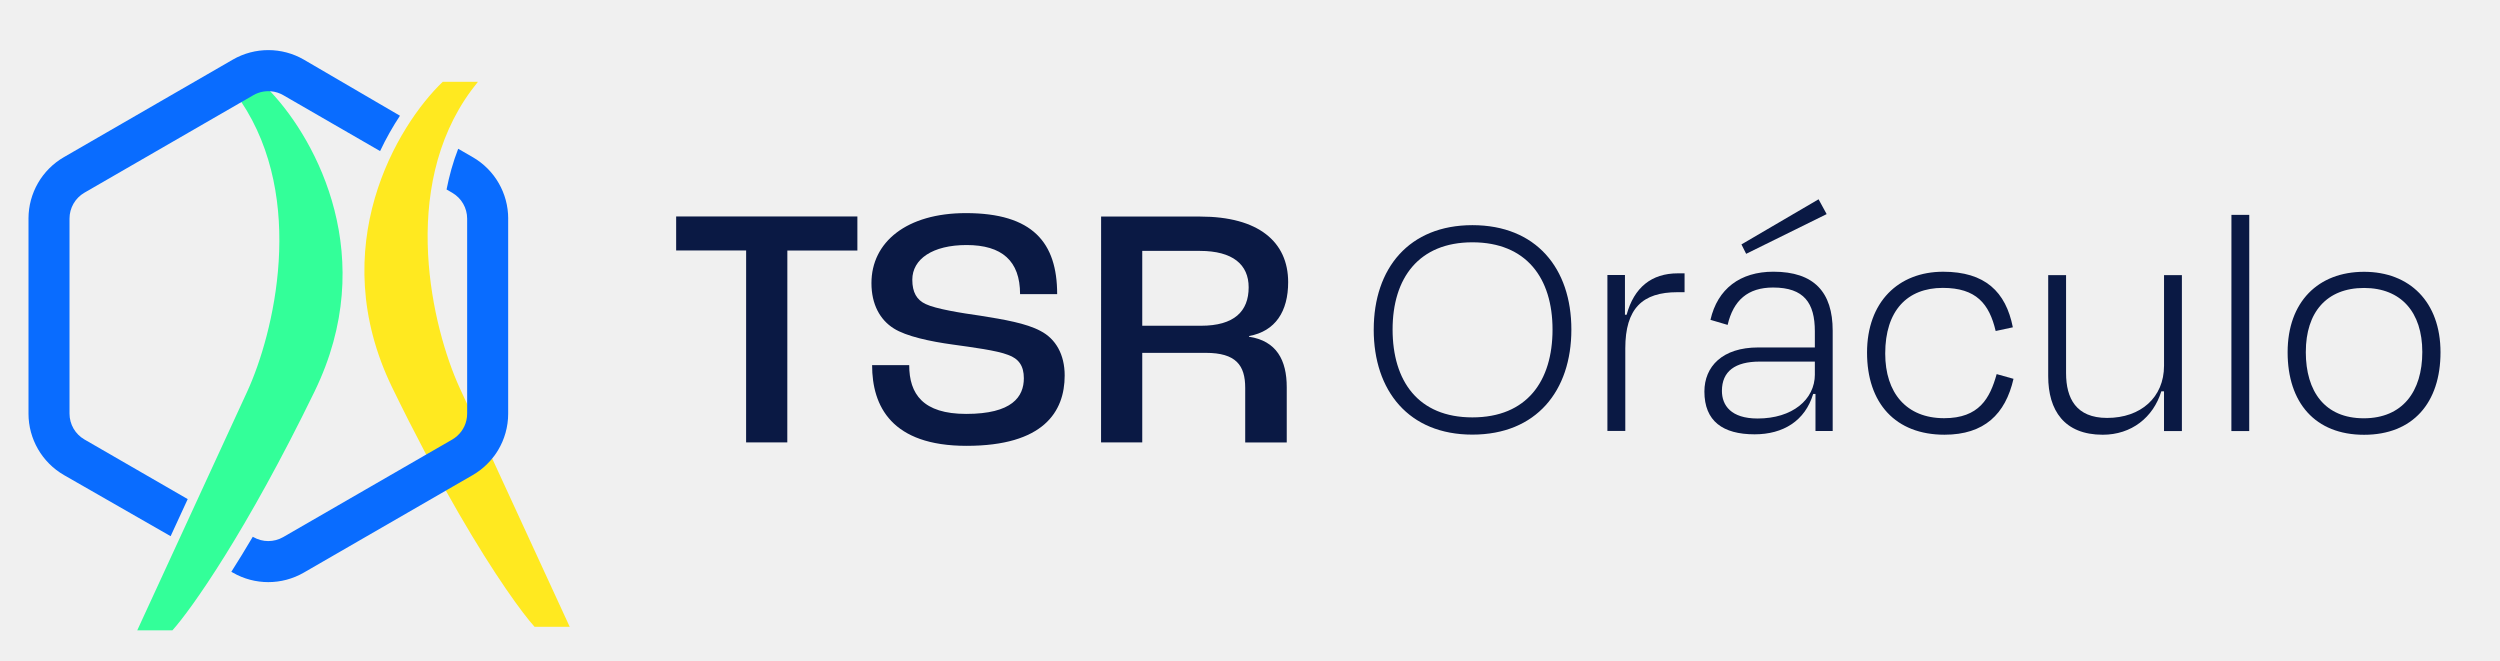
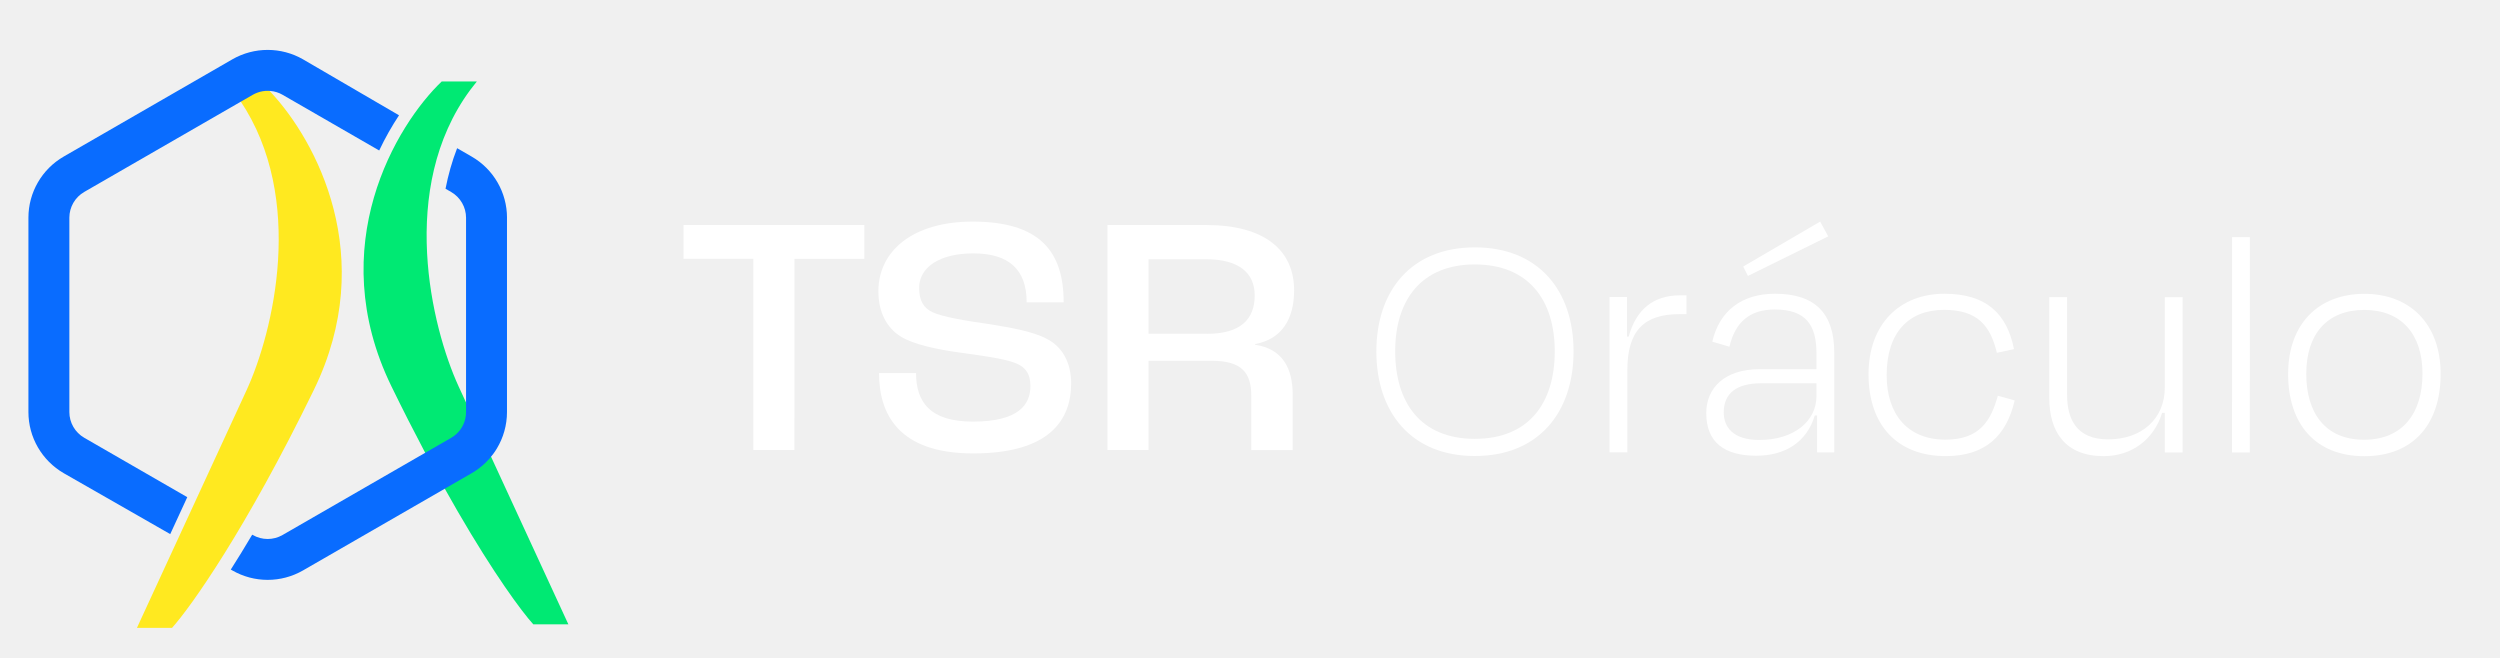
- <svg xmlns="http://www.w3.org/2000/svg" id="Camada_1" data-name="Camada 1" viewBox="0 0 1027.4 271.42">
-   <defs>
-     <style>
-       .cls-1 {
-         fill: #ffe920;
-       }
- 
-       .cls-1, .cls-2, .cls-3, .cls-4 {
-         stroke-width: 0px;
-       }
- 
-       .cls-2 {
-         fill: #096cff;
-         fill-rule: evenodd;
-       }
- 
-       .cls-3 {
-         fill: #0a1944;
-       }
- 
-       .cls-4 {
-         fill: #3f9;
-       }
-     </style>
-   </defs>
-   <g>
-     <g>
-       <path class="cls-3" d="m306.65,102.94h-28.78s0-13.97,0-13.97h74.48s0,13.98,0,13.98h-28.78s-.02,78.85-.02,78.85h-16.93s.01-78.86.01-78.86Z" />
-       <path class="cls-3" d="m358.41,150.06h15.24c0,11.85,5.64,20.04,23.41,20.04,18.9,0,23.7-7.05,23.7-14.67,0-5.08-2.11-8.04-6.49-9.59-4.66-1.83-14.67-3.11-22.71-4.24-9.31-1.27-19.18-3.39-24.26-6.63-5.64-3.53-9.17-9.88-9.17-18.62,0-16.93,14.54-28.77,38.8-28.77,27.51,0,37.52,12.14,37.52,33.3h-15.24c0-13.69-7.47-20.18-22-20.18-13.96,0-22.29,5.78-22.29,14.24,0,5.22,1.83,8.32,5.5,10.02,4.09,1.98,14.53,3.67,22.57,4.8,9.73,1.55,18.76,3.11,24.54,6.21,6.35,3.25,10.01,9.74,10.01,18.34,0,14.95-8.75,28.92-40.35,28.91-30.75,0-38.79-16.23-38.79-33.16Z" />
-       <path class="cls-3" d="m452.5,89h40.77c23.84.01,36.11,10.31,36.11,26.96,0,11.99-5.22,20.17-16.09,22.14v.28c11.28,1.7,15.52,9.6,15.51,20.74v22.71s-17.07,0-17.07,0v-22.43c0-9.31-3.8-14.39-16.21-14.39h-26.1s0,36.81,0,36.81h-16.93s.02-92.82.02-92.82Zm41.04,44.87c13.68,0,19.61-5.92,19.61-15.8,0-9.31-6.49-14.95-20.03-14.96h-23.7s0,30.75,0,30.75h24.12Z" />
-     </g>
-     <g>
-       <path class="cls-3" d="m564.55,135.42c0-25.18,14.54-42.89,40.55-42.89,26.15,0,40.68,17.72,40.67,42.91,0,25.18-14.4,43.17-40.69,43.17-26.15,0-40.54-18-40.54-43.18Zm73.48.01c0-21.17-10.79-35.84-32.93-35.85-22,0-32.8,14.66-32.8,35.83,0,21.17,10.51,36.12,32.79,36.12,22.42,0,32.94-14.94,32.94-36.11Z" />
-       <path class="cls-3" d="m660.58,177.09v-64.07s7.21,0,7.21,0v16.33s.69,0,.69,0c3.05-11.21,10.24-17.02,21.04-17.02h2.77v7.75h-2.91c-14.39,0-21.45,6.64-21.45,23.11v33.9s-7.34,0-7.34,0Z" />
-       <path class="cls-3" d="m746.11,161.89h-.97c-3.32,11.07-12.32,16.6-24.08,16.6-13.01,0-20.62-5.4-20.62-17.58,0-10.24,7.34-18.13,22.14-18.12h23.25s0-6.64,0-6.64c0-11.62-4.42-17.99-17.16-17.99-10.38,0-16.33,5.26-18.68,15.36l-7.06-2.08c2.91-12.73,12.18-19.79,25.88-19.78,16.74,0,24.35,8.45,24.35,24.22v41.24s-7.07,0-7.07,0v-15.22Zm-.28-8.03v-5.26s-22.69,0-22.69,0c-10.1,0-15.5,4.01-15.5,12.04,0,5.95,3.73,11.35,14.67,11.35,14.25,0,23.53-7.74,23.53-18.12Zm-30.16-53.42l31.69-18.54,3.32,6.09-33.08,16.32-1.94-3.87Z" />
-       <path class="cls-3" d="m798.42,118.31c-14.67,0-23.67,9.4-23.67,26.98,0,16.19,8.71,26.57,24.21,26.57,14.39,0,18.82-8.16,21.59-18.12l6.92,1.94c-3.32,14.53-12.04,22.97-28.37,22.97-20.07,0-31.83-12.88-31.82-33.77,0-20.76,12.88-33.21,31.28-33.21,17.16,0,25.74,8.17,28.64,22.84l-7.06,1.52c-2.63-11.21-8.02-17.71-21.72-17.72Z" />
-       <path class="cls-3" d="m889.33,160.81h-1.11c-3.32,10.79-12.32,17.85-24.08,17.85-15.78,0-22.42-9.97-22.41-24.08v-41.51s7.34,0,7.34,0v40.27c0,10.38,4.14,18.41,16.87,18.41,13.84,0,23.39-8.44,23.39-21.45v-37.22s7.34,0,7.34,0v64.07s-7.35,0-7.35,0v-16.33Z" />
-       <path class="cls-3" d="m924.34,177.15h-7.33s.02-88.84.02-88.84h7.33s-.02,88.84-.02,88.84Z" />
-       <path class="cls-3" d="m940.12,144.77c0-20.76,12.6-33.07,31.42-33.07,18.68,0,31.41,12.32,31.41,33.08s-11.35,33.9-31.42,33.9c-20.06,0-31.41-13.15-31.41-33.91Zm7.47-.14c0,16.33,7.88,27.26,23.8,27.27,15.91,0,24.08-10.93,24.08-27.26,0-16.33-8.71-26.29-23.93-26.3-15.36,0-23.94,9.96-23.94,26.29Z" />
-     </g>
-   </g>
-   <g>
-     <path class="cls-1" d="m234.14,257.58h-14.46c-.61-.68-1.3-1.5-2.1-2.46-6.51-7.98-18.97-25.83-34.85-54.37-2.59-4.66-5.28-9.61-8.05-14.84-4.3-8.15-8.8-17-13.46-26.57-28.16-57.87,2.09-107.93,20.74-125.73h14.46c-.94,1.15-1.85,2.32-2.72,3.5-29.89,40.57-15.91,97.99-4.82,122.24l1.56,3.39,11.19,24.29,32.5,70.56Z" />
-     <path class="cls-4" d="m129.32,160.79c-28.16,57.87-50.71,89.61-58.45,98.24h-14.46l1.26-2.75,43.99-95.5c10.82-23.65,24.39-78.84-2.68-119.18-1.49-2.24-3.11-4.42-4.86-6.56h14.46c.76.72,1.54,1.5,2.32,2.33.22.23.43.45.65.68,18.64,19.97,44.47,67.83,17.77,122.72Z" />
-     <g>
-       <path class="cls-2" d="m164.36,47.57c-2.86,4.33-5.65,9.2-8.16,14.52h0l-39.79-22.98c-1.54-.89-3.22-1.42-4.94-1.58-.35-.04-.69-.06-1.04-.06-1.47-.02-2.96.22-4.36.74-.66.23-1.31.53-1.93.89l-3.09,1.79-1.49.86-1.28.73-63.57,36.7c-3.8,2.2-6.14,6.25-6.14,10.63v80.18c0,4.38,2.34,8.43,6.14,10.62l42.43,24.5-7.02,15.24-43.84-25.12c-9.02-5.21-14.57-14.83-14.57-25.24v-80.18c0-10.41,5.55-20.04,14.57-25.24L95.69,24.49c9.02-5.2,20.13-5.2,29.15,0l39.52,23.07Z" />
-       <path class="cls-2" d="m208.84,89.82v80.18c0,5.41-1.5,10.61-4.2,15.08-.46.76-.95,1.5-1.48,2.21-.93,1.27-1.98,2.47-3.12,3.57-1.72,1.68-3.64,3.15-5.77,4.38l-8.36,4.82-1.66.96-3.4,1.97-56.02,32.34c-9.02,5.2-20.13,5.2-29.15,0l-.61-.35c2.75-4.31,5.69-9.11,8.82-14.4l.23.14c3.79,2.19,8.47,2.19,12.27,0l56.32-32.51,3.5-2.02,1.76-1.01,7.87-4.54c3-1.74,5.11-4.64,5.84-7.95.19-.87.3-1.76.3-2.67v-80.18c0-4.38-2.34-8.43-6.14-10.63l-2.32-1.34c1.1-5.65,2.66-11.26,4.78-16.73l5.98,3.45c9.02,5.2,14.57,14.83,14.57,25.24Z" />
-     </g>
-   </g>
+ <svg xmlns="http://www.w3.org/2000/svg" width="152" height="40" viewBox="0 0 152 40" fill="none">
+   <path d="M34.559 37.96H32.425C32.335 37.86 32.233 37.739 32.115 37.598C31.154 36.422 29.315 33.791 26.971 29.585C26.589 28.898 26.192 28.169 25.783 27.398C25.148 26.197 24.484 24.893 23.796 23.482C19.64 14.954 24.105 7.576 26.857 4.953H28.992C28.853 5.123 28.719 5.295 28.59 5.469C24.178 11.448 26.242 19.91 27.879 23.484L28.109 23.983L29.761 27.563L34.558 37.962L34.559 37.96Z" fill="#00E973" />
+   <path d="M19.088 23.696C14.931 32.225 11.603 36.902 10.46 38.174H8.326L8.512 37.769L15.005 23.695C16.602 20.209 18.605 12.076 14.61 6.131C14.389 5.801 14.15 5.479 13.892 5.164H16.026C16.139 5.27 16.254 5.385 16.369 5.507C16.401 5.541 16.432 5.574 16.465 5.608C19.216 8.551 23.029 15.604 19.088 23.693V23.696Z" fill="#FFE920" />
+   <path fill-rule="evenodd" clip-rule="evenodd" d="M24.26 7.011C23.837 7.649 23.426 8.366 23.055 9.15L17.182 5.764C16.955 5.633 16.707 5.554 16.453 5.531C16.401 5.525 16.351 5.522 16.299 5.522C16.082 5.519 15.863 5.554 15.656 5.631C15.559 5.665 15.463 5.709 15.371 5.762L14.915 6.026L14.695 6.153L14.506 6.26L5.123 11.669C4.562 11.993 4.217 12.59 4.217 13.236V25.052C4.217 25.698 4.562 26.294 5.123 26.617L11.386 30.228L10.35 32.474L3.879 28.772C2.548 28.004 1.728 26.586 1.728 25.052V13.236C1.728 11.701 2.548 10.282 3.879 9.516L14.124 3.609C15.455 2.843 17.095 2.843 18.426 3.609L24.26 7.009V7.011Z" fill="#096CFF" />
+   <path fill-rule="evenodd" clip-rule="evenodd" d="M30.825 13.237V25.053C30.825 25.851 30.603 26.617 30.205 27.276C30.137 27.388 30.065 27.497 29.986 27.602C29.849 27.789 29.694 27.965 29.526 28.128C29.272 28.375 28.989 28.592 28.674 28.773L27.44 29.483L27.195 29.625L26.694 29.915L18.425 34.681C17.094 35.448 15.454 35.448 14.122 34.681L14.032 34.63C14.438 33.995 14.872 33.287 15.334 32.508L15.368 32.528C15.928 32.851 16.618 32.851 17.179 32.528L25.492 27.737L26.009 27.439L26.268 27.291L27.43 26.622C27.873 26.365 28.184 25.938 28.292 25.45C28.32 25.322 28.336 25.191 28.336 25.056V13.24C28.336 12.595 27.991 11.998 27.43 11.673L27.088 11.476C27.25 10.643 27.48 9.817 27.793 9.01L28.676 9.519C30.007 10.285 30.826 11.704 30.826 13.239L30.825 13.237Z" fill="#096CFF" />
+   <path d="M45.807 15.736H41.559V13.678H52.552V15.738H48.304L48.301 27.358H45.803L45.804 15.736H45.807Z" fill="white" />
+   <path d="M53.447 22.681H55.696C55.696 24.427 56.529 25.634 59.151 25.634C61.941 25.634 62.65 24.595 62.65 23.472C62.65 22.724 62.338 22.287 61.692 22.059C61.004 21.789 59.526 21.601 58.34 21.434C56.966 21.247 55.509 20.934 54.759 20.457C53.926 19.937 53.406 19.001 53.406 17.713C53.406 15.218 55.552 13.473 59.132 13.473C63.193 13.473 64.67 15.262 64.67 18.38H62.421C62.421 16.363 61.318 15.406 59.174 15.406C57.113 15.406 55.884 16.258 55.884 17.505C55.884 18.274 56.154 18.731 56.696 18.982C57.299 19.273 58.84 19.523 60.027 19.689C61.463 19.918 62.796 20.147 63.649 20.604C64.586 21.083 65.126 22.04 65.126 23.307C65.126 25.51 63.835 27.569 59.171 27.568C54.632 27.568 53.445 25.176 53.445 22.681H53.447Z" fill="white" />
+   <path d="M67.335 13.682H73.352C76.871 13.684 78.682 15.201 78.682 17.655C78.682 19.422 77.912 20.628 76.307 20.918V20.959C77.972 21.21 78.598 22.374 78.596 24.016V27.363H76.077V24.057C76.077 22.685 75.516 21.936 73.684 21.936H69.832V27.361H67.333L67.336 13.682H67.335ZM73.392 20.295C75.411 20.295 76.286 19.422 76.286 17.966C76.286 16.594 75.329 15.763 73.33 15.762H69.832V20.293H73.392V20.295Z" fill="white" />
+   <path d="M83.683 21.36C83.683 17.649 85.83 15.04 89.669 15.04C93.528 15.04 95.673 17.651 95.672 21.363C95.672 25.074 93.546 27.725 89.666 27.725C85.806 27.725 83.682 25.073 83.682 21.362L83.683 21.36ZM94.529 21.362C94.529 18.242 92.936 16.08 89.669 16.078C86.421 16.078 84.827 18.239 84.827 21.359C84.827 24.479 86.379 26.682 89.667 26.682C92.976 26.682 94.529 24.48 94.529 21.36V21.362Z" fill="white" />
+   <path d="M97.858 27.501V18.059H98.922V20.466H99.024C99.474 18.814 100.535 17.957 102.129 17.957H102.538V19.1H102.108C99.984 19.1 98.942 20.078 98.942 22.505V27.501H97.859H97.858Z" fill="white" />
+   <path d="M110.482 25.261H110.339C109.849 26.893 108.52 27.708 106.784 27.708C104.864 27.708 103.741 26.912 103.741 25.117C103.741 23.608 104.824 22.445 107.009 22.446H110.44V21.468C110.44 19.755 109.788 18.817 107.908 18.817C106.376 18.817 105.497 19.592 105.15 21.08L104.108 20.774C104.538 18.898 105.906 17.857 107.928 17.859C110.399 17.859 111.522 19.104 111.522 21.428V27.506H110.479V25.263L110.482 25.261ZM110.44 24.078V23.303H107.091C105.601 23.303 104.804 23.894 104.804 25.077C104.804 25.954 105.354 26.75 106.969 26.75C109.072 26.75 110.442 25.609 110.442 24.079L110.44 24.078ZM105.989 16.205L110.666 13.473L111.156 14.37L106.274 16.776L105.987 16.205H105.989Z" fill="white" />
+   <path d="M118.203 18.839C116.037 18.839 114.709 20.224 114.709 22.815C114.709 25.201 115.995 26.731 118.282 26.731C120.406 26.731 121.06 25.528 121.469 24.06L122.491 24.346C122.001 26.487 120.713 27.731 118.303 27.731C115.341 27.731 113.605 25.833 113.607 22.754C113.607 19.695 115.508 17.86 118.223 17.86C120.756 17.86 122.023 19.064 122.451 21.226L121.409 21.45C121.02 19.798 120.225 18.84 118.203 18.839Z" fill="white" />
+   <path d="M131.621 25.102H131.457C130.967 26.692 129.639 27.733 127.903 27.733C125.574 27.733 124.594 26.263 124.595 24.184V18.067H125.679V24.001C125.679 25.531 126.29 26.714 128.169 26.714C130.212 26.714 131.621 25.471 131.621 23.553V18.068H132.704V27.51H131.62V25.104L131.621 25.102Z" fill="white" />
+   <path d="M136.789 27.51H135.707L135.71 14.418H136.792L136.789 27.51Z" fill="white" />
+   <path d="M139.118 22.738C139.118 19.679 140.977 17.865 143.755 17.865C146.512 17.865 148.391 19.68 148.391 22.74C148.391 25.799 146.716 27.736 143.754 27.736C140.793 27.736 139.118 25.798 139.118 22.738ZM140.22 22.718C140.22 25.124 141.383 26.735 143.733 26.736C146.081 26.736 147.287 25.126 147.287 22.719C147.287 20.312 146.002 18.845 143.755 18.843C141.488 18.843 140.222 20.311 140.222 22.718H140.22Z" fill="white" />
</svg>
